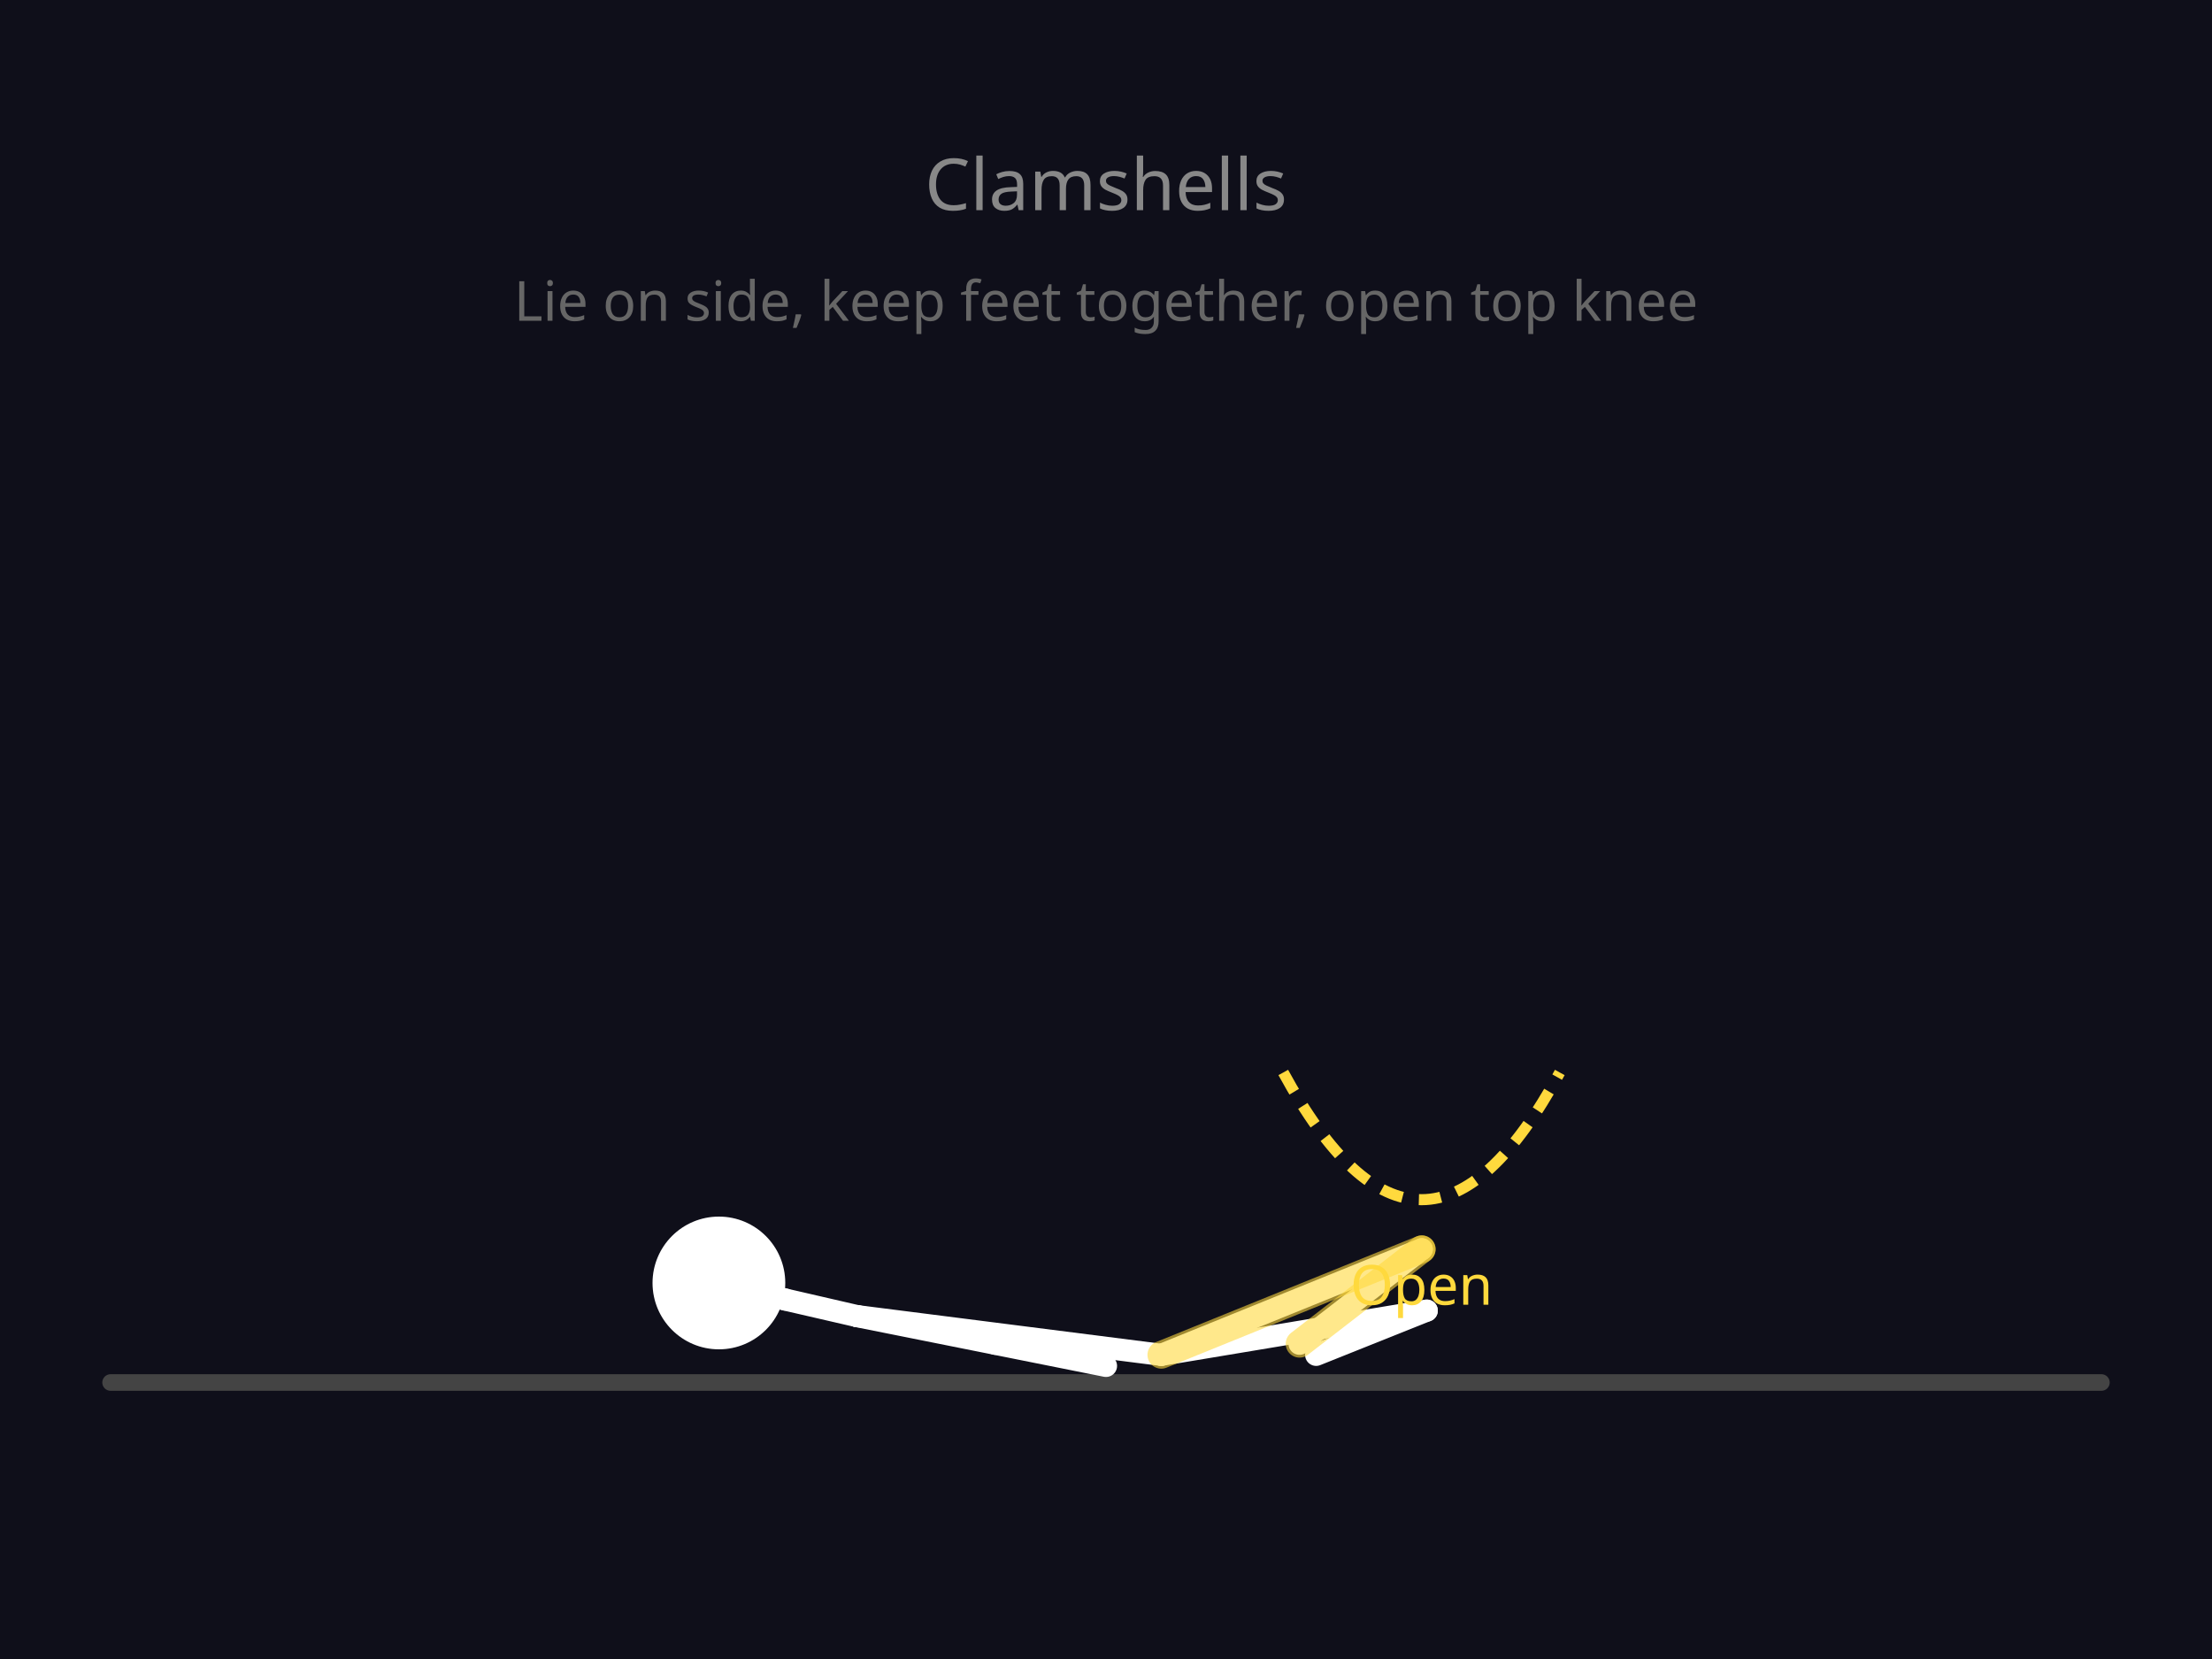
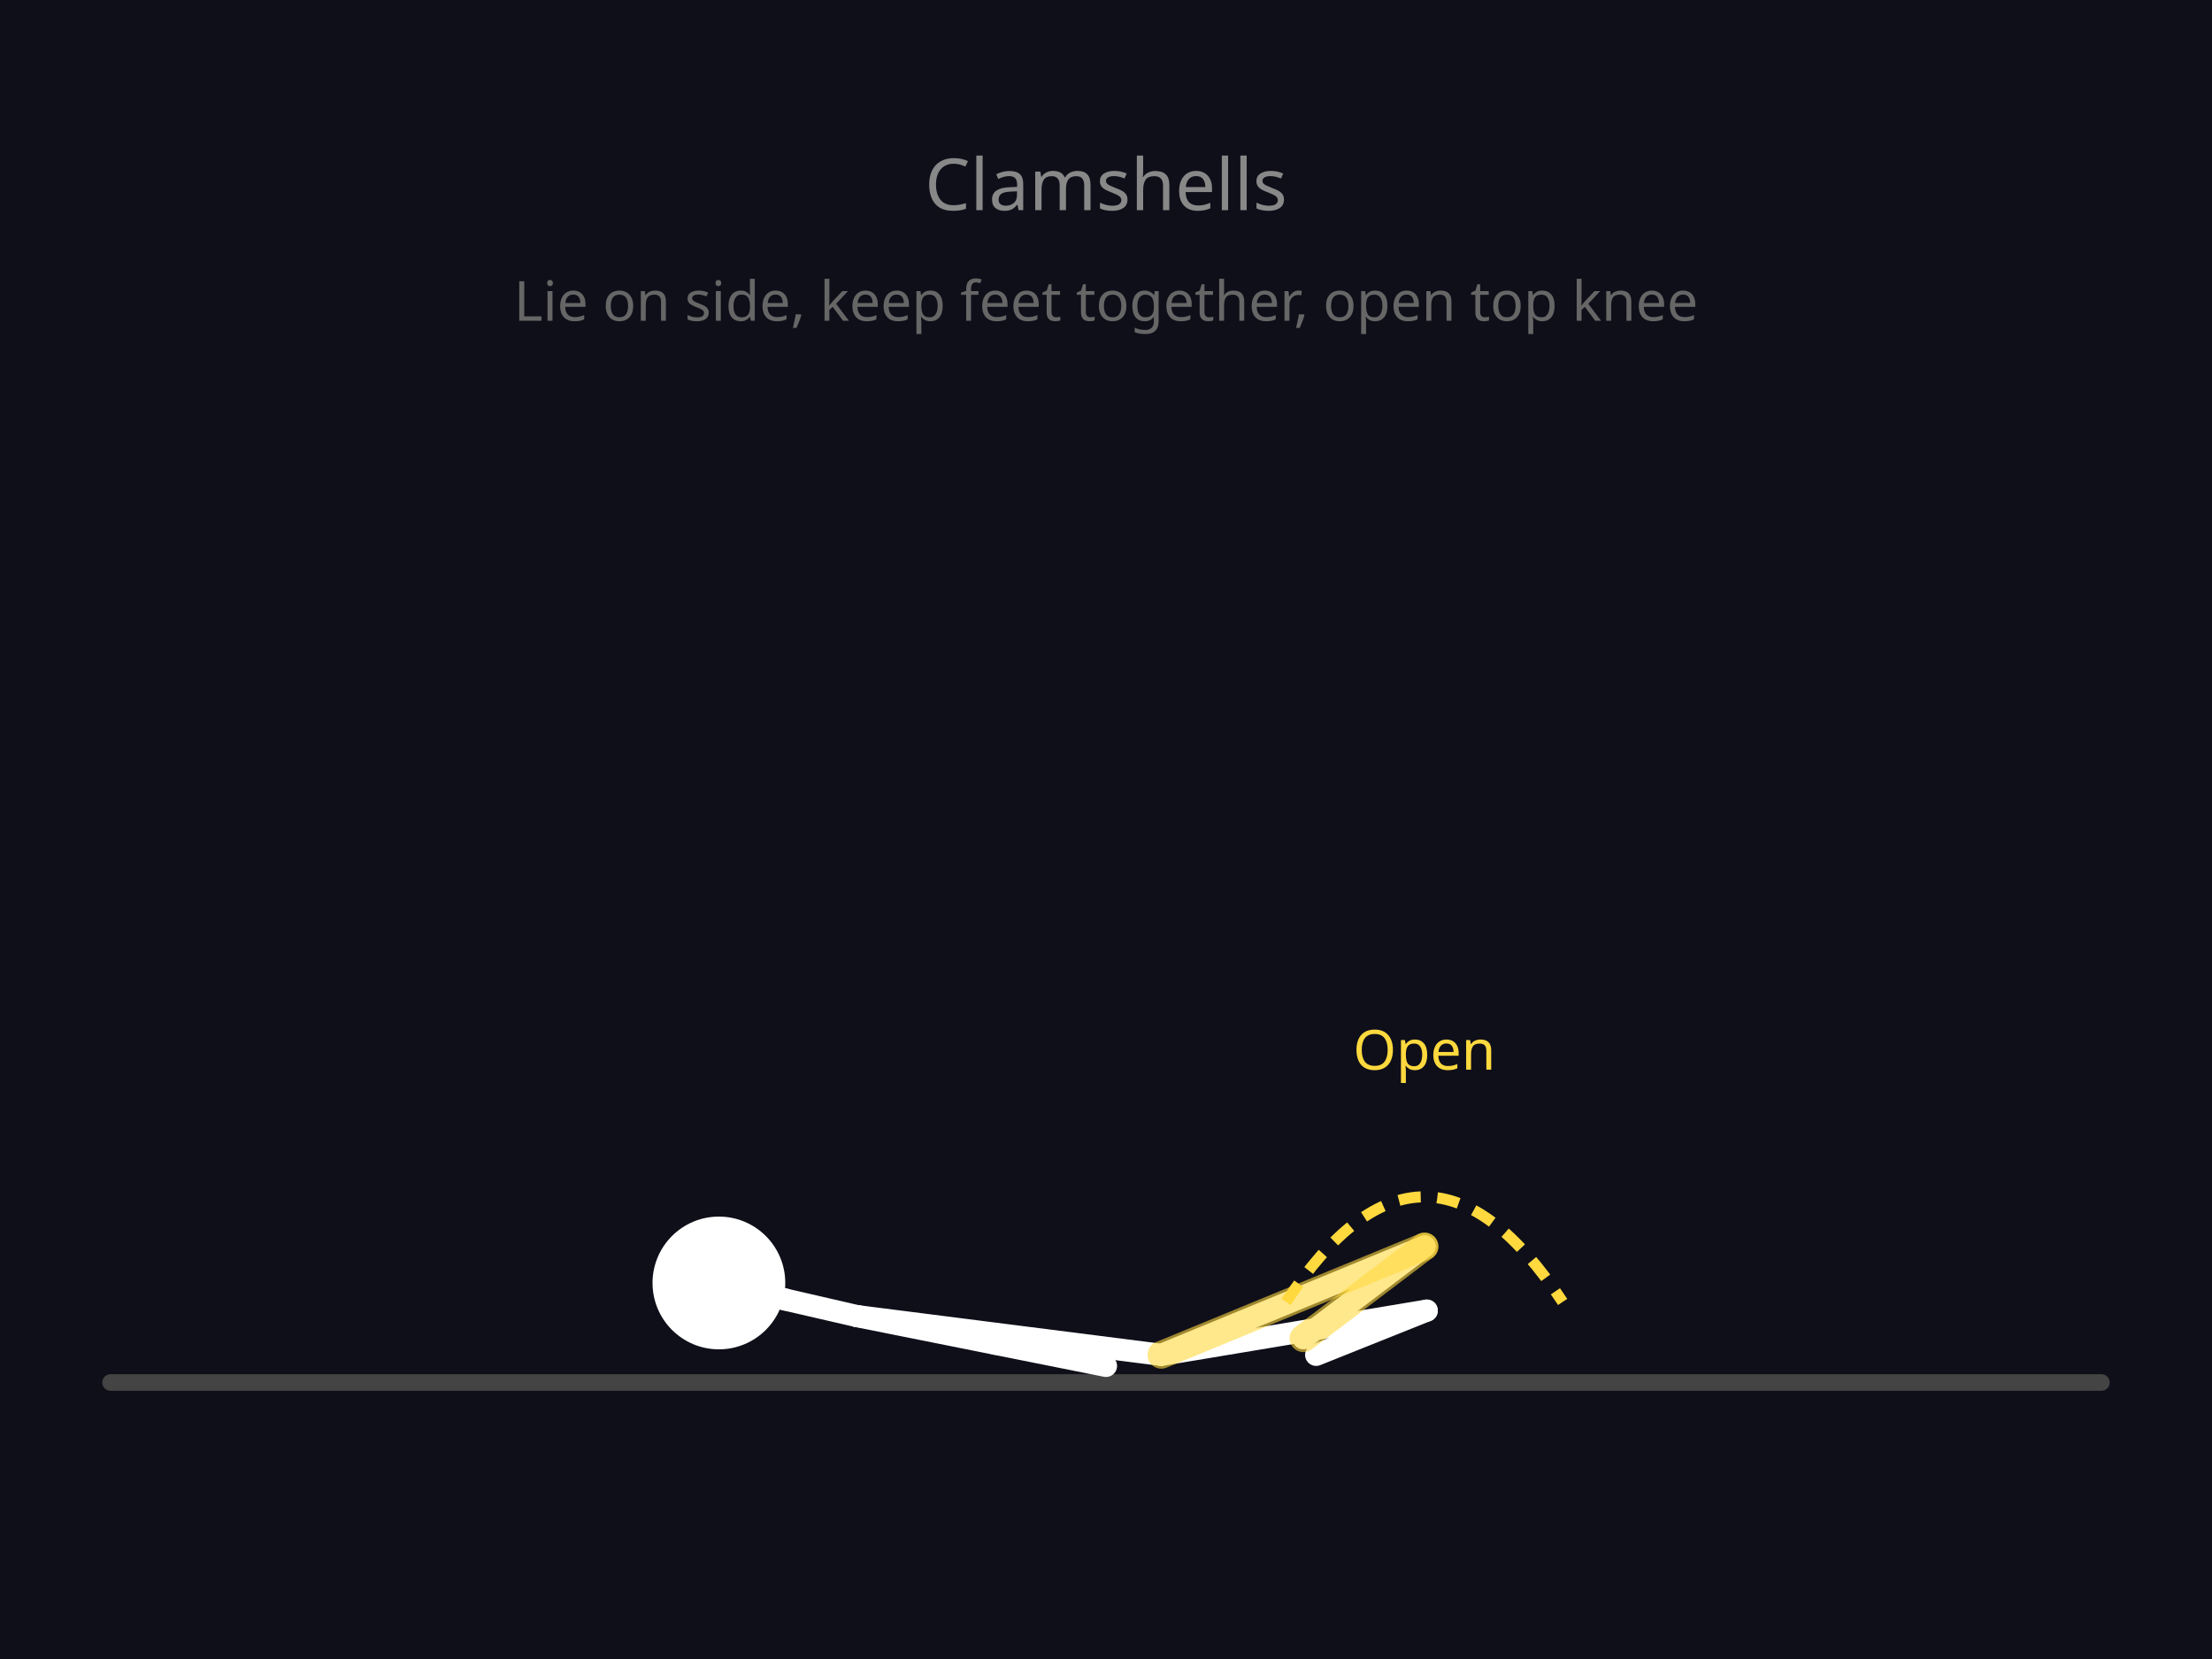
<svg xmlns="http://www.w3.org/2000/svg" viewBox="0 0 400 300">
  <rect width="400" height="300" fill="#0f0f1a" />
  <line x1="20" y1="250" x2="380" y2="250" stroke="#444" stroke-width="3" stroke-linecap="round" />
  <text x="200" y="38" fill="#888" font-size="13" font-family="sans-serif" text-anchor="middle">Clamshells</text>
  <text x="200" y="58" fill="#666" font-size="10" font-family="sans-serif" text-anchor="middle">Lie on side, keep feet together, open top knee</text>
  <g stroke="#555" stroke-width="2" fill="none" stroke-linecap="round" stroke-linejoin="round" opacity="0.25">
    <circle cx="130" cy="232" r="12" fill="#444" stroke="none" />
    <line x1="130" y1="232" x2="142" y2="235" />
    <line x1="142" y1="235" x2="155" y2="238" />
    <line x1="155" y1="238" x2="210" y2="245" />
    <line x1="155" y1="238" x2="180" y2="243" />
    <line x1="180" y1="243" x2="200" y2="247" />
    <line x1="210" y1="245" x2="258" y2="237" />
    <line x1="258" y1="237" x2="238" y2="245" />
    <line x1="210" y1="245" x2="255" y2="228" />
    <line x1="255" y1="228" x2="235" y2="243" />
  </g>
  <g stroke="#FFF" stroke-width="4" fill="none" stroke-linecap="round" stroke-linejoin="round">
    <circle cx="130" cy="232" r="12" fill="#FFF" stroke="none" />
    <line x1="130" y1="232" x2="142" y2="235" />
    <line x1="142" y1="235" x2="155" y2="238" />
    <line x1="155" y1="238" x2="210" y2="245" />
    <line x1="155" y1="238" x2="180" y2="243" />
    <line x1="180" y1="243" x2="200" y2="247" />
    <line x1="210" y1="245" x2="258" y2="237" />
    <line x1="258" y1="237" x2="238" y2="245" />
-     <line x1="210" y1="245" x2="257.1" y2="225.9" />
-     <line x1="257.1" y1="225.9" x2="235" y2="243" />
-     <line x1="210" y1="245" x2="257.1" y2="225.9" stroke="#FFD93D" stroke-width="5" opacity="0.6" />
-     <line x1="257.1" y1="225.9" x2="235" y2="243" stroke="#FFD93D" stroke-width="5" opacity="0.6" />
+     <line x1="210" y1="245" x2="257.6" y2="225.4" />
+     <line x1="257.6" y1="225.4" x2="235.7" y2="242" />
+     <line x1="210" y1="245" x2="257.6" y2="225.4" stroke="#FFD93D" stroke-width="5" opacity="0.6" />
+     <line x1="257.6" y1="225.4" x2="235.7" y2="242" stroke="#FFD93D" stroke-width="5" opacity="0.6" />
  </g>
-   <path d="M 232.058 193.942 Q 257.058 239.942 282.058 193.942" stroke="#FFD93D" stroke-width="2" fill="none" stroke-dasharray="4,3" />
-   <text x="257.058" y="235.942" fill="#FFD93D" font-size="10" text-anchor="middle" font-family="sans-serif">Open</text>
+   <path d="M 232.572 235.428 Q 257.572 197.428 282.572 235.428" stroke="#FFD93D" stroke-width="2" fill="none" stroke-dasharray="4,3" />
+   <text x="257.572" y="193.428" fill="#FFD93D" font-size="10" text-anchor="middle" font-family="sans-serif">Open</text>
</svg>
